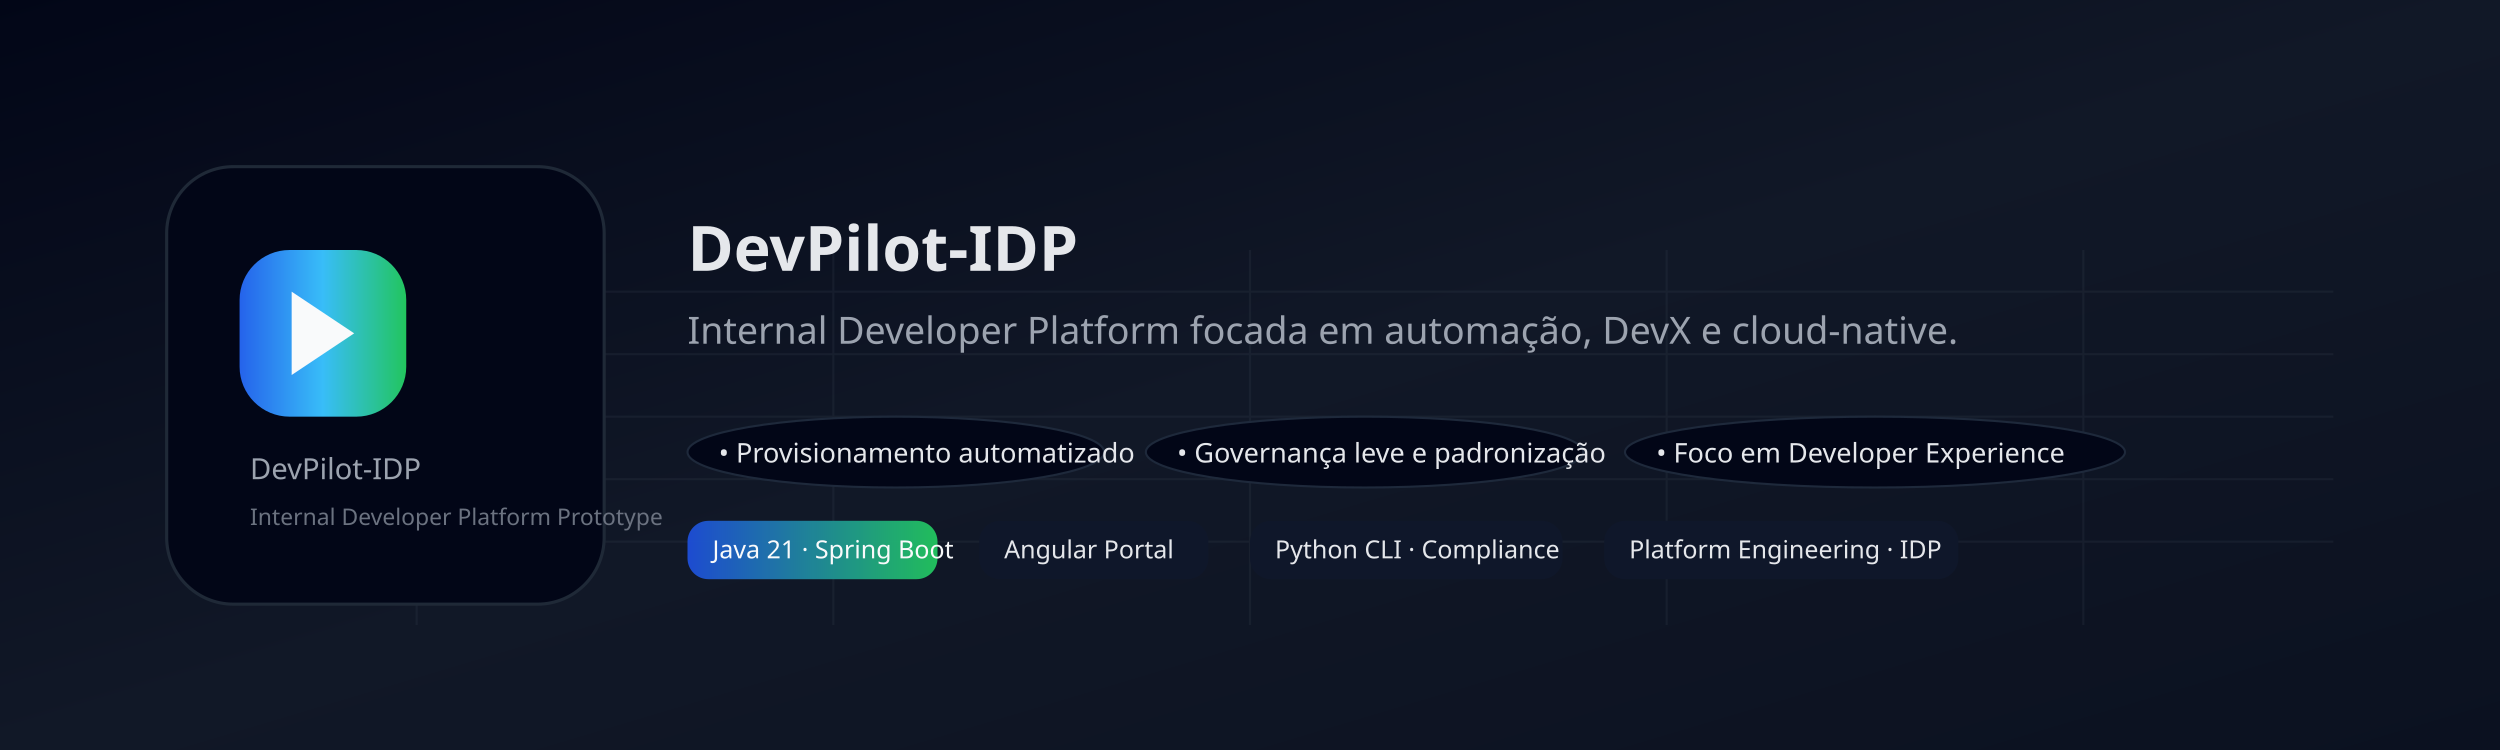
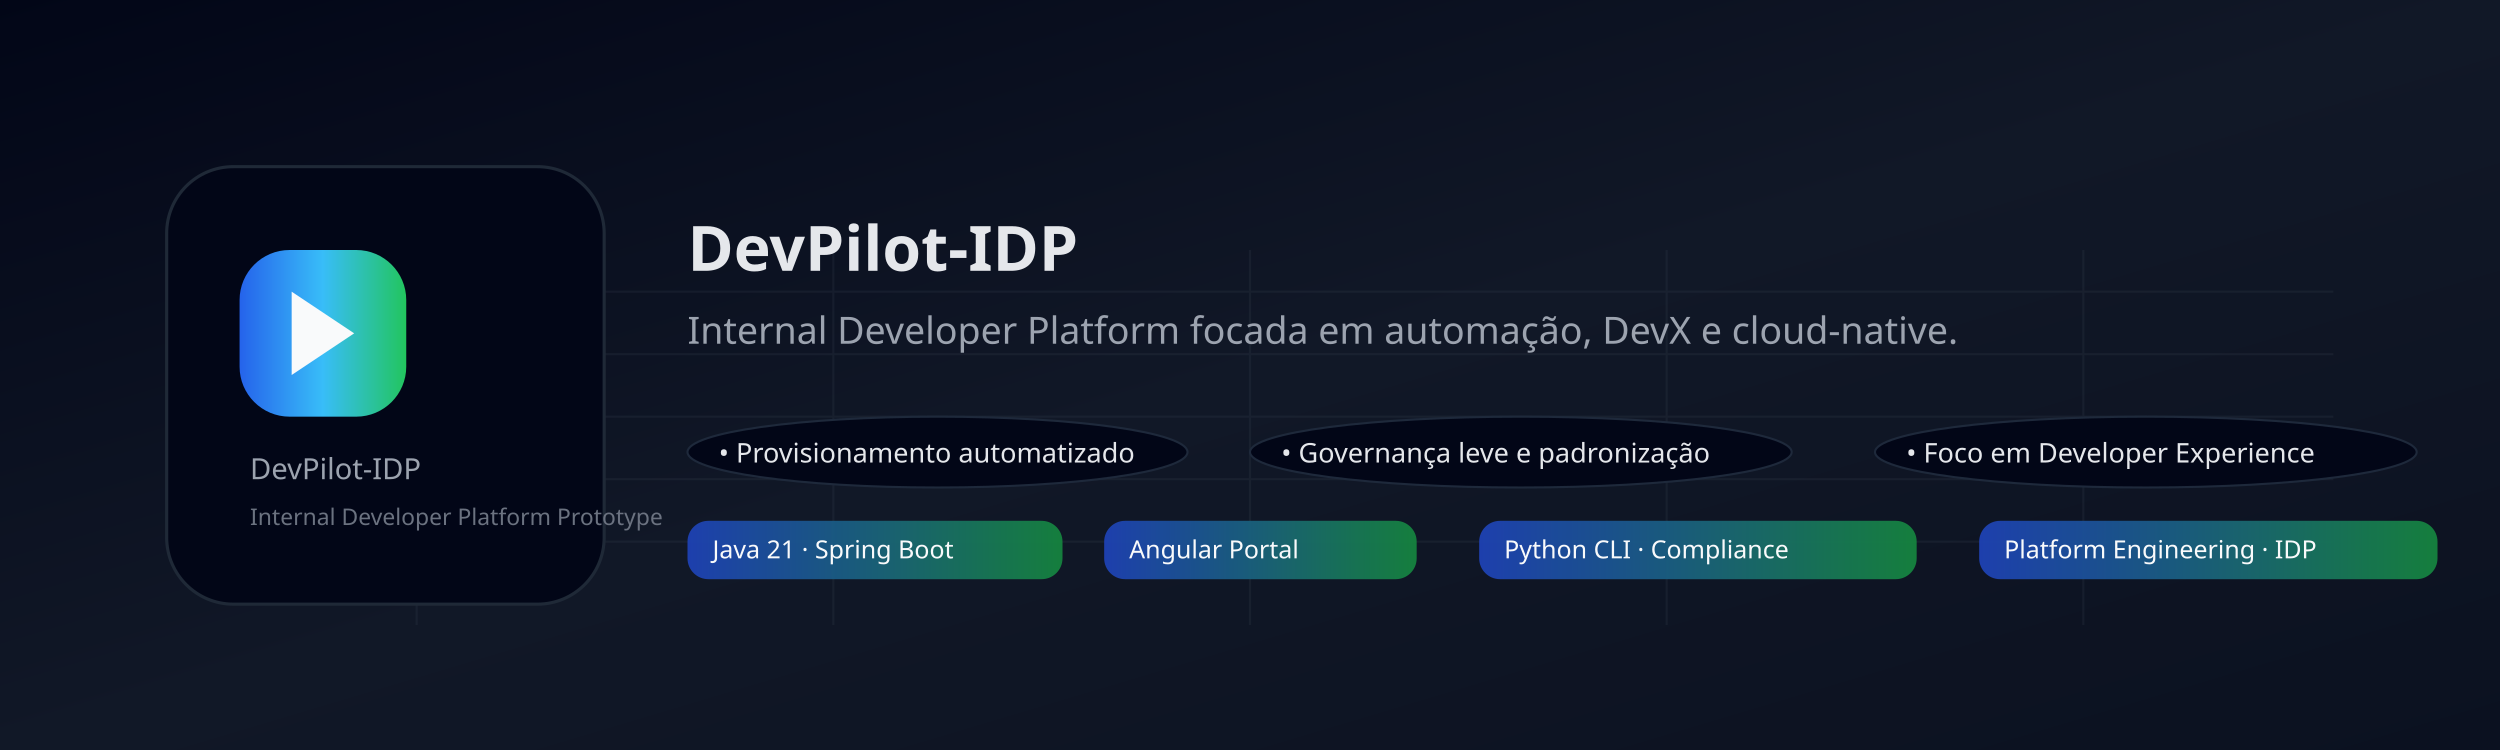
<svg xmlns="http://www.w3.org/2000/svg" width="1200" height="360" viewBox="0 0 1200 360">
  <defs>
    <linearGradient id="bgGrad" x1="0%" y1="0%" x2="100%" y2="100%">
      <stop offset="0%" stop-color="#020617" />
      <stop offset="50%" stop-color="#111827" />
      <stop offset="100%" stop-color="#0B1120" />
    </linearGradient>
    <linearGradient id="pillGrad" x1="0%" y1="0%" x2="100%" y2="0%">
      <stop offset="0%" stop-color="#2563EB" />
      <stop offset="50%" stop-color="#38BDF8" />
      <stop offset="100%" stop-color="#22C55E" />
    </linearGradient>
    <linearGradient id="chipGrad" x1="0%" y1="0%" x2="100%" y2="0%">
-       <stop offset="0%" stop-color="#1D4ED8" />
-       <stop offset="100%" stop-color="#22C55E" />
+       <stop offset="0%" stop-color="#1E40AF" />
+       <stop offset="100%" stop-color="#15803D" />
    </linearGradient>
  </defs>
  <rect x="0" y="0" width="1200" height="360" fill="url(#bgGrad)" />
  <g opacity="0.15">
    <path d="M80 260 H1120" stroke="#4B5563" stroke-width="1" />
    <path d="M80 230 H1120" stroke="#4B5563" stroke-width="1" />
    <path d="M80 200 H1120" stroke="#4B5563" stroke-width="1" />
    <path d="M80 170 H1120" stroke="#4B5563" stroke-width="1" />
    <path d="M80 140 H1120" stroke="#4B5563" stroke-width="1" />
    <path d="M200 120 V300" stroke="#4B5563" stroke-width="1" />
    <path d="M400 120 V300" stroke="#4B5563" stroke-width="1" />
    <path d="M600 120 V300" stroke="#4B5563" stroke-width="1" />
    <path d="M800 120 V300" stroke="#4B5563" stroke-width="1" />
    <path d="M1000 120 V300" stroke="#4B5563" stroke-width="1" />
  </g>
  <rect x="80" y="80" width="210" height="210" rx="32" fill="#020617" stroke="#1F2937" stroke-width="1.5" />
  <rect x="115" y="120" width="80" height="80" rx="24" fill="url(#pillGrad)" />
  <path d="M140 140 L170 160 L140 180 Z" fill="#F9FAFB" />
  <text x="120" y="230" fill="#9CA3AF" font-family="Segoe UI, system-ui" font-size="14">
    DevPilot-IDP
  </text>
  <text x="120" y="252" fill="#6B7280" font-family="Segoe UI, system-ui" font-size="11">
    Internal Developer Platform Prototype
  </text>
  <text x="330" y="130" fill="#E5E7EB" font-family="Segoe UI, system-ui" font-size="30" font-weight="600">
    DevPilot-IDP
  </text>
  <text x="330" y="165" fill="#9CA3AF" font-family="Segoe UI, system-ui" font-size="18">
    Internal Developer Platform focada em automação, DevX e cloud-native.
  </text>
-   <rect x="330" y="200" rx="999" width="200" height="34" fill="#020617" stroke="#1E293B" stroke-width="1" />
+   <rect x="330" y="200" rx="999" width="240" height="34" fill="#020617" stroke="#1E293B" stroke-width="1" />
  <text x="345" y="222" fill="#E5E7EB" font-family="Segoe UI, system-ui" font-size="13">
    • Provisionamento automatizado
  </text>
-   <rect x="550" y="200" rx="999" width="210" height="34" fill="#020617" stroke="#1E293B" stroke-width="1" />
-   <text x="565" y="222" fill="#E5E7EB" font-family="Segoe UI, system-ui" font-size="13">
+   <rect x="600" y="200" rx="999" width="260" height="34" fill="#020617" stroke="#1E293B" stroke-width="1" />
+   <text x="615" y="222" fill="#E5E7EB" font-family="Segoe UI, system-ui" font-size="13">
    • Governança leve e padronização
  </text>
-   <rect x="780" y="200" rx="999" width="240" height="34" fill="#020617" stroke="#1E293B" stroke-width="1" />
-   <text x="795" y="222" fill="#E5E7EB" font-family="Segoe UI, system-ui" font-size="13">
+   <rect x="900" y="200" rx="999" width="260" height="34" fill="#020617" stroke="#1E293B" stroke-width="1" />
+   <text x="915" y="222" fill="#E5E7EB" font-family="Segoe UI, system-ui" font-size="13">
    • Foco em Developer Experience
  </text>
-   <rect x="330" y="250" rx="10" width="120" height="28" fill="url(#chipGrad)" opacity="0.95" />
+   <rect x="330" y="250" rx="10" width="180" height="28" fill="url(#chipGrad)" opacity="0.98" />
  <text x="342" y="268" fill="#F9FAFB" font-family="Segoe UI, system-ui" font-size="12">
    Java 21 · Spring Boot
  </text>
-   <rect x="470" y="250" rx="10" width="110" height="28" fill="#0F172A" />
-   <text x="482" y="268" fill="#E5E7EB" font-family="Segoe UI, system-ui" font-size="12">
+   <rect x="530" y="250" rx="10" width="150" height="28" fill="url(#chipGrad)" opacity="0.98" />
+   <text x="542" y="268" fill="#F9FAFB" font-family="Segoe UI, system-ui" font-size="12">
    Angular Portal
  </text>
-   <rect x="600" y="250" rx="10" width="150" height="28" fill="#0F172A" />
-   <text x="612" y="268" fill="#E5E7EB" font-family="Segoe UI, system-ui" font-size="12">
+   <rect x="710" y="250" rx="10" width="210" height="28" fill="url(#chipGrad)" opacity="0.98" />
+   <text x="722" y="268" fill="#F9FAFB" font-family="Segoe UI, system-ui" font-size="12">
    Python CLI · Compliance
  </text>
-   <rect x="770" y="250" rx="10" width="170" height="28" fill="#0F172A" />
-   <text x="782" y="268" fill="#E5E7EB" font-family="Segoe UI, system-ui" font-size="12">
+   <rect x="950" y="250" rx="10" width="220" height="28" fill="url(#chipGrad)" opacity="0.98" />
+   <text x="962" y="268" fill="#F9FAFB" font-family="Segoe UI, system-ui" font-size="12">
    Platform Engineering · IDP
  </text>
</svg>
